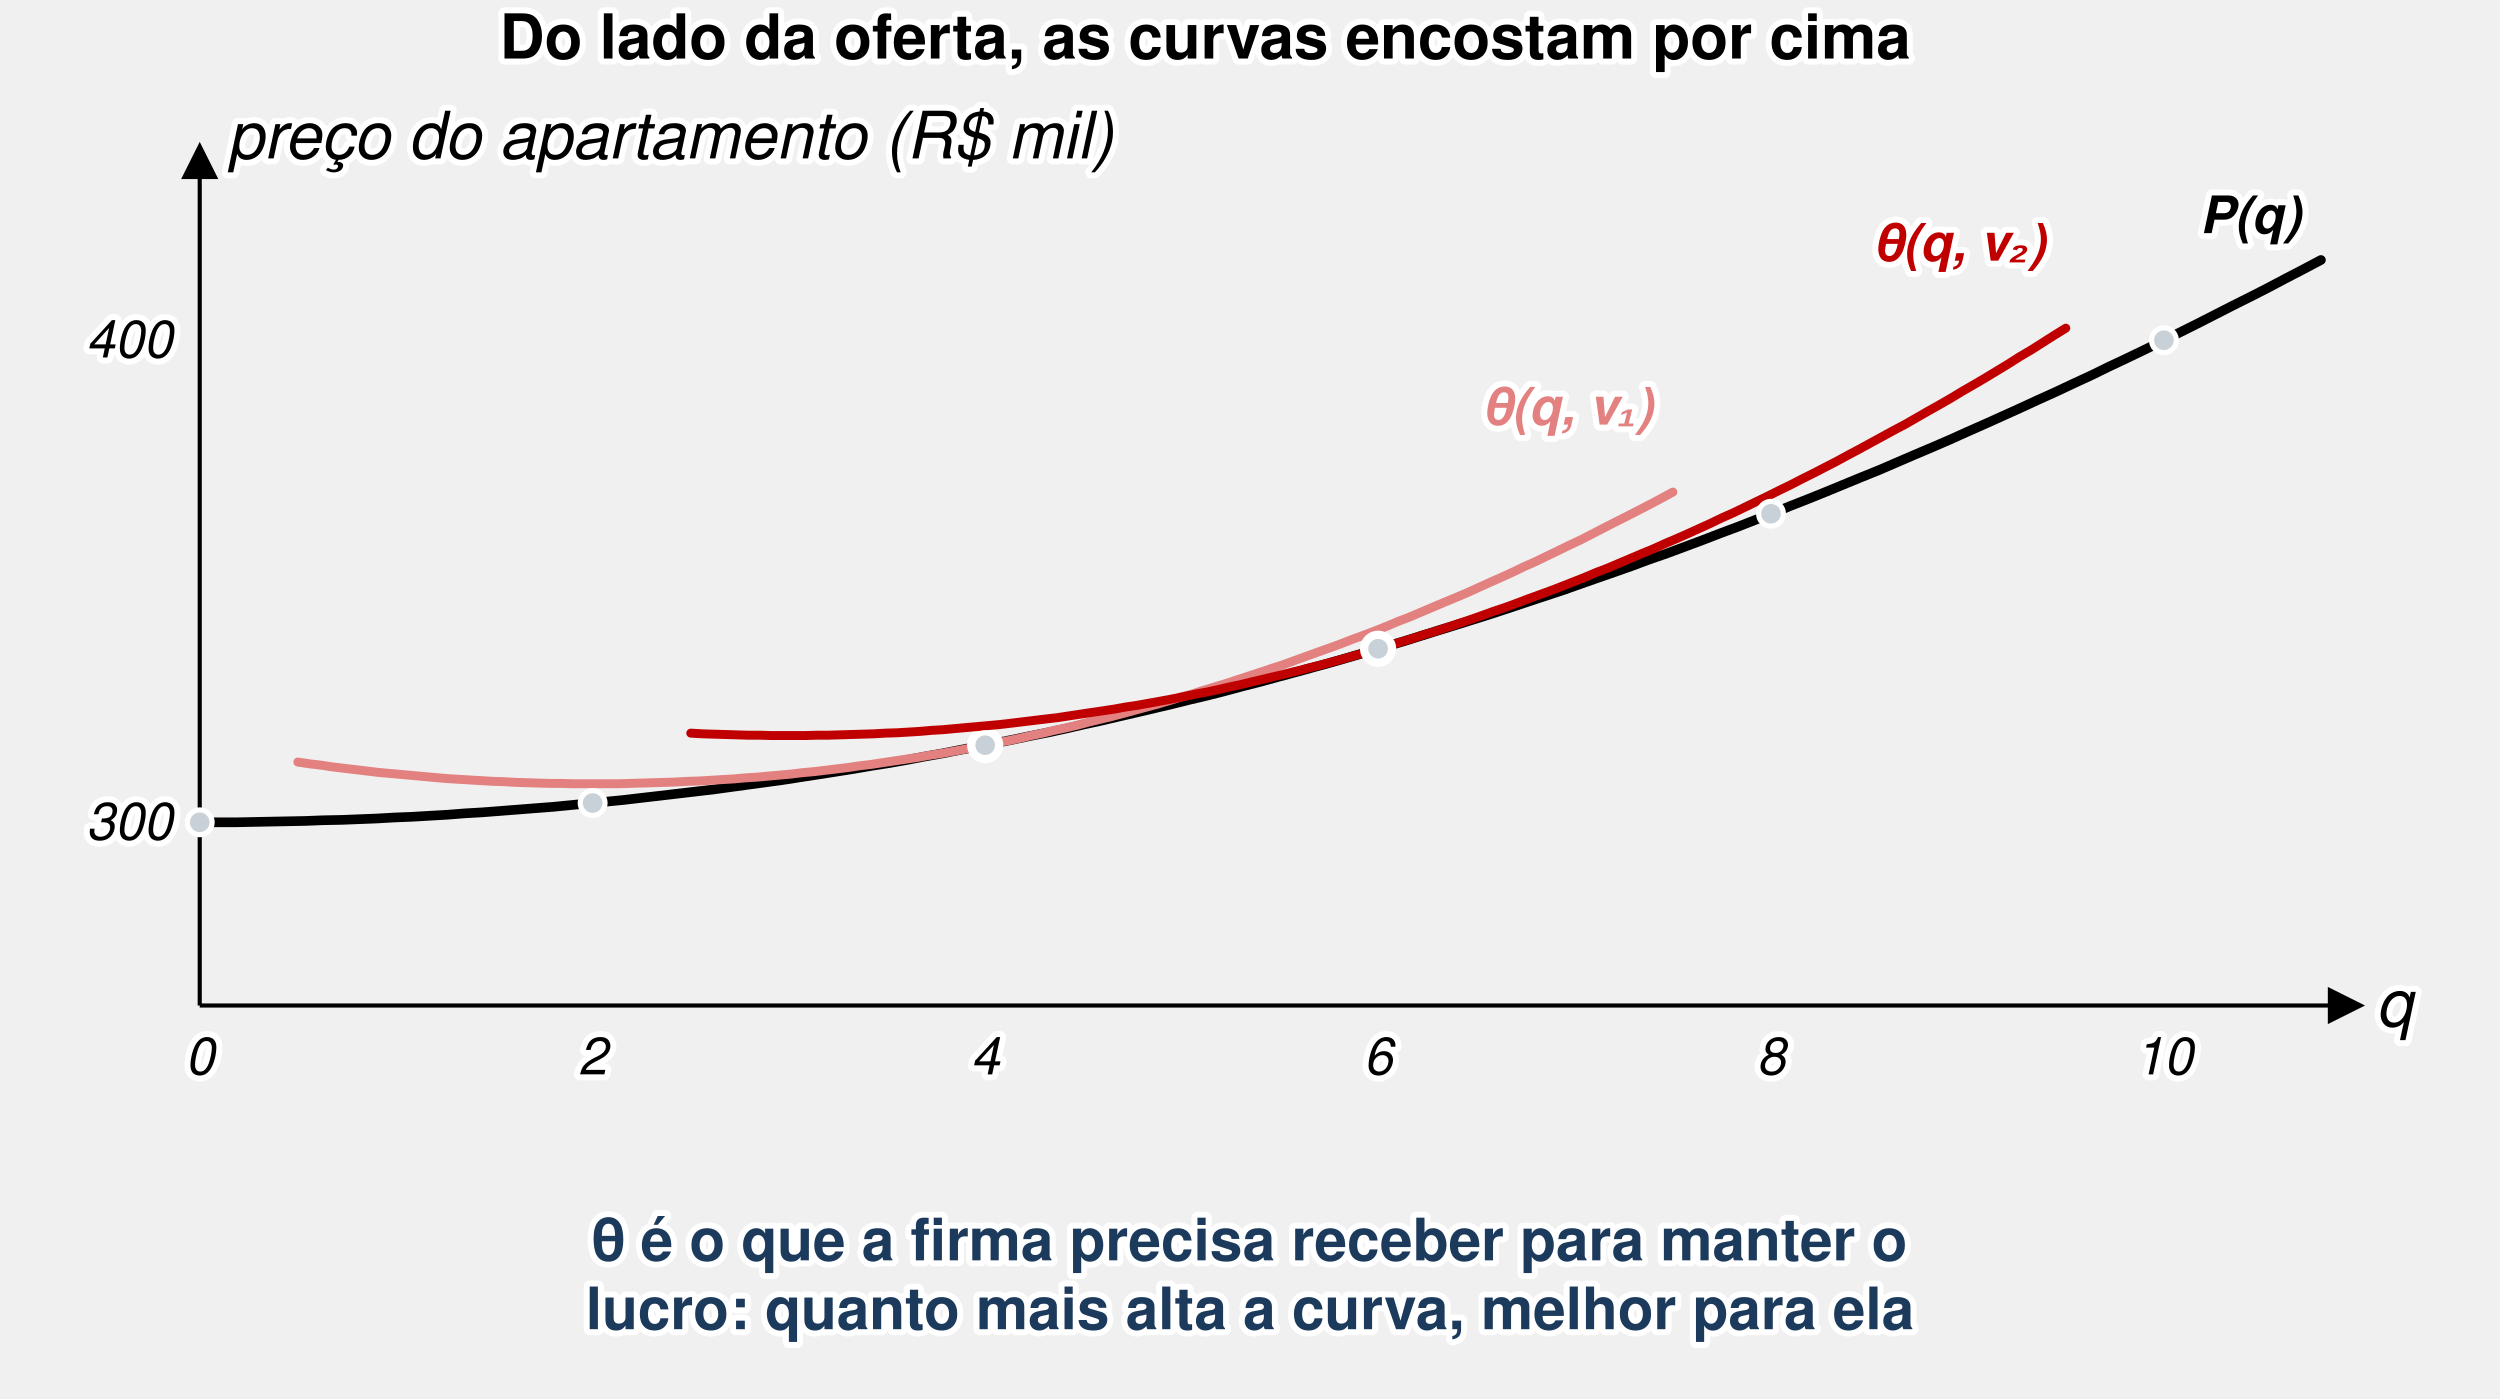
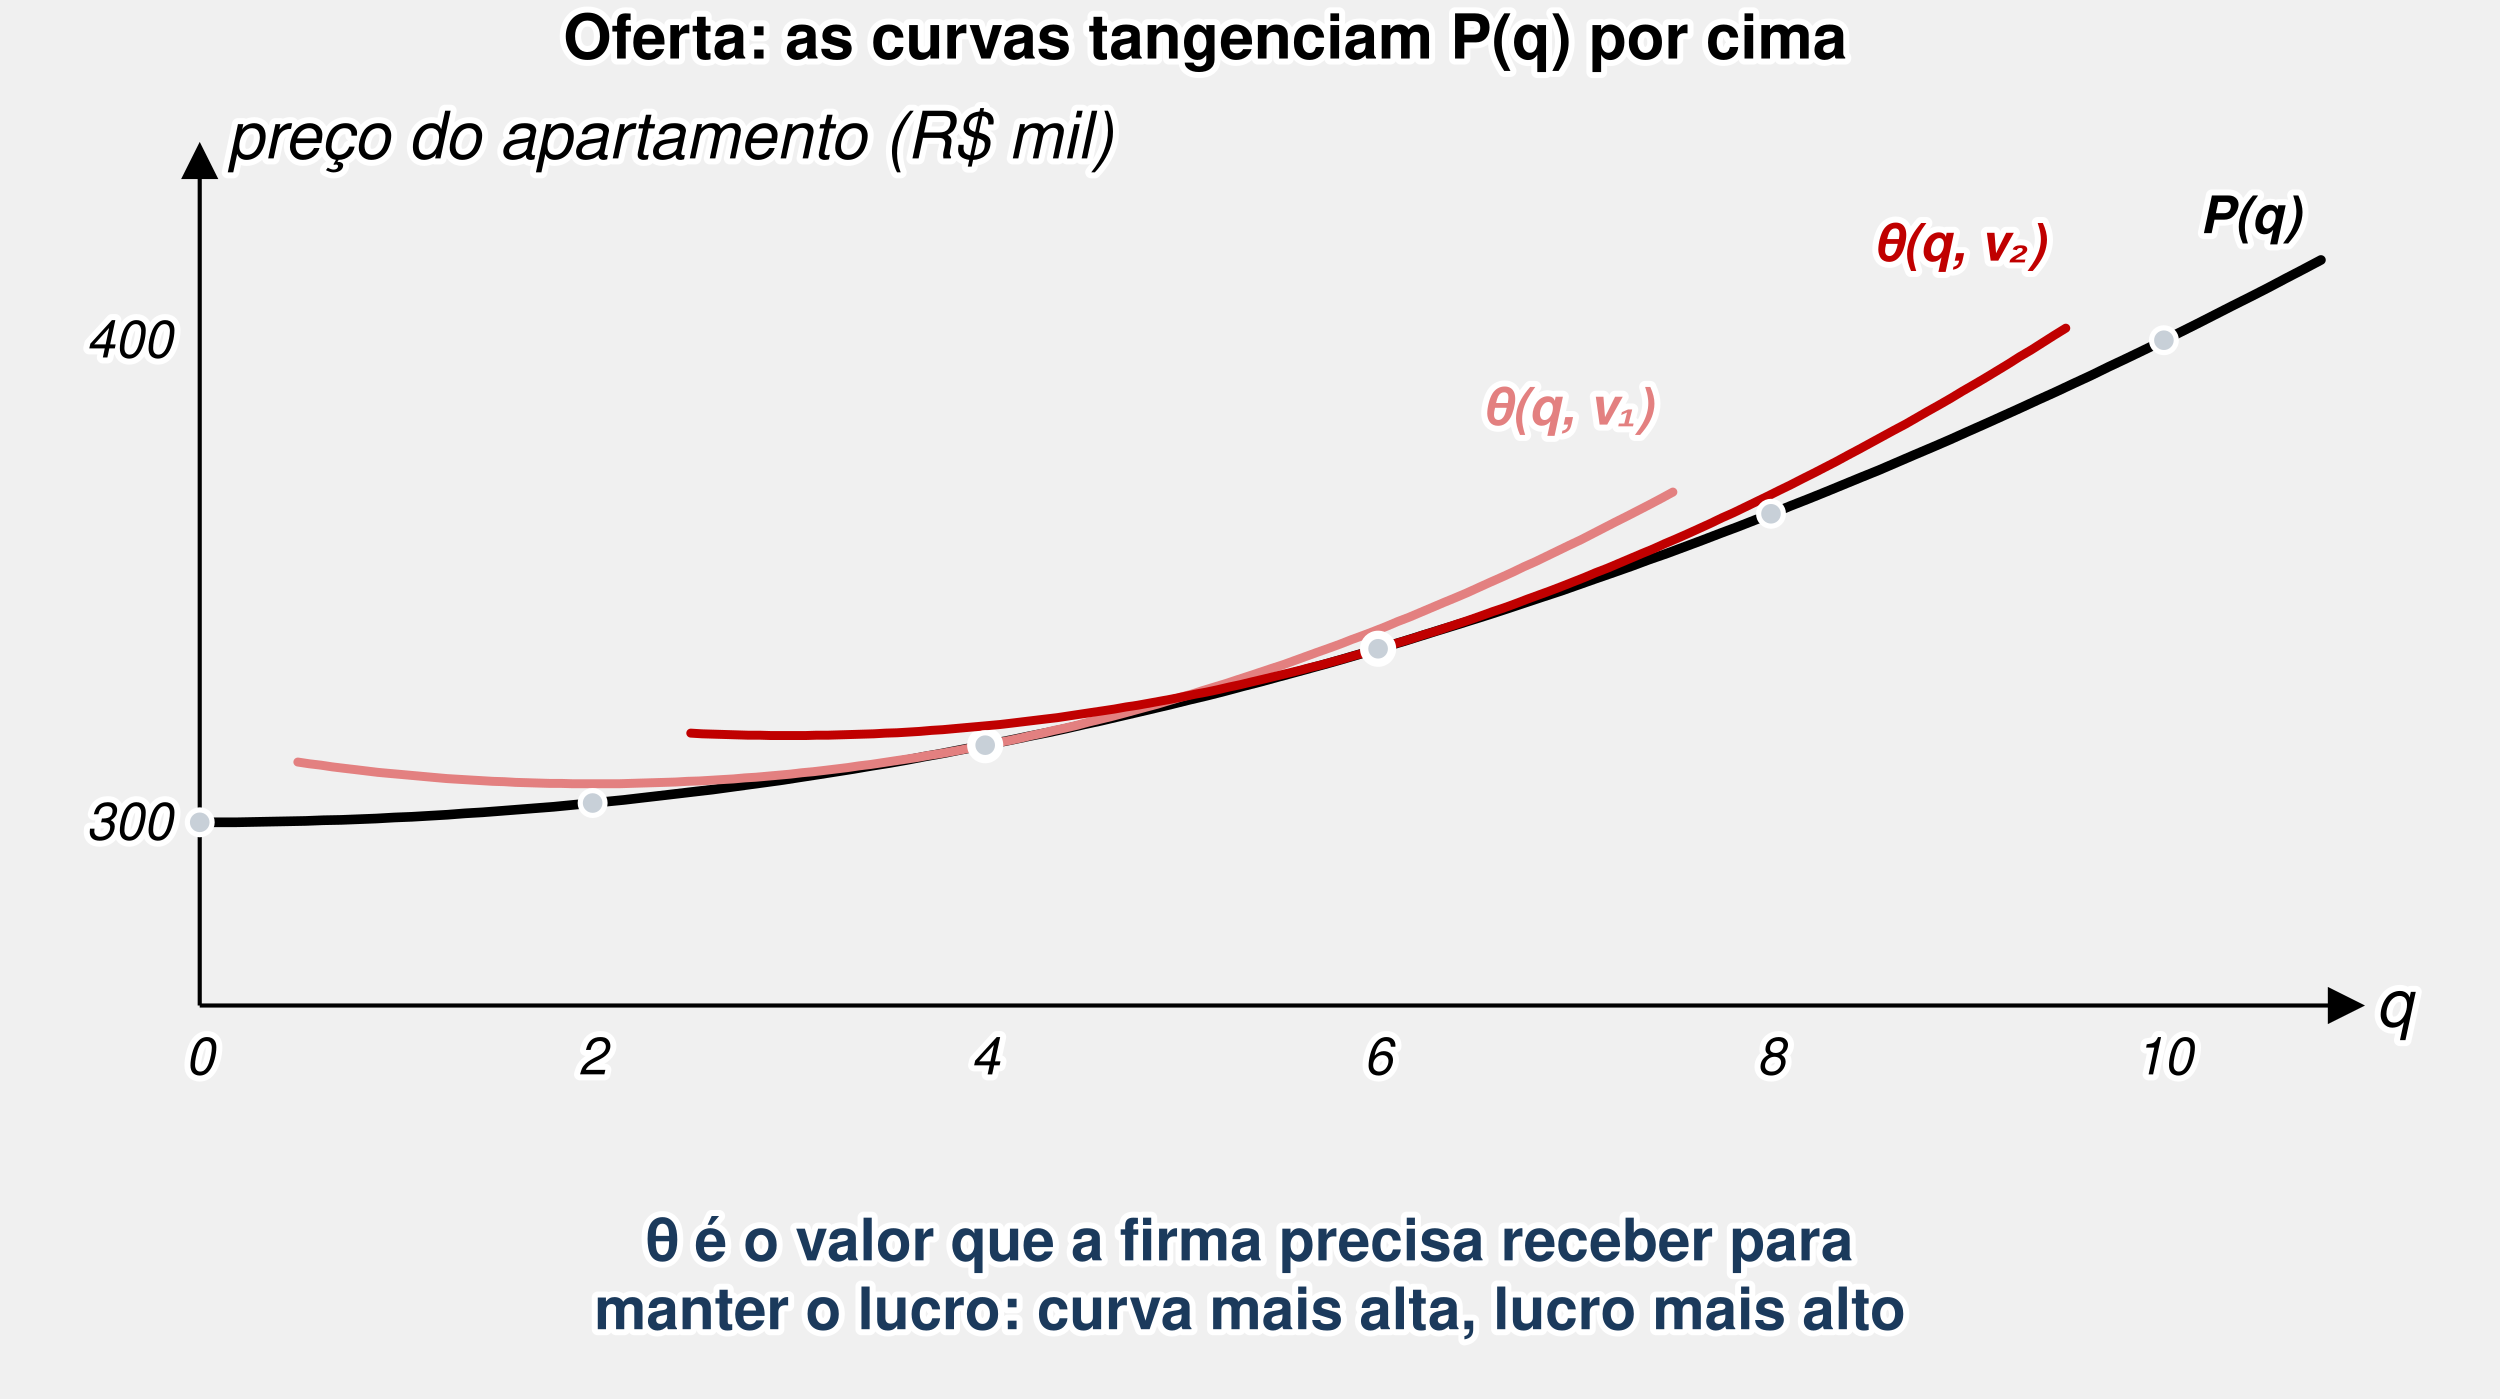
<svg xmlns="http://www.w3.org/2000/svg" width="726" height="406" viewBox="0 0 726 406" role="img" font-family="Source Sans Pro, Helvetica, Arial, sans-serif">
  <defs>
    <marker id="seta" markerWidth="9" markerHeight="9" refX="5" refY="4.5" orient="auto">
      <path d="M0,0 L9,4.5 L0,9 Z" fill="#000000" />
    </marker>
    <marker id="seta-apagada" markerWidth="9" markerHeight="9" refX="5" refY="4.5" orient="auto">
      <path d="M0,0 L9,4.5 L0,9 Z" fill="#c8d0d8" />
    </marker>
    <marker id="seta-dano" markerWidth="9" markerHeight="9" refX="5" refY="4.5" orient="auto">
      <path d="M0,0 L9,4.5 L0,9 Z" fill="#0070C0" />
    </marker>
  </defs>
-   <text x="350.0" y="17.0" font-size="18" fill="#000000" text-anchor="middle" font-weight="600" stroke="#ffffff" stroke-width="3.5" stroke-linejoin="round" paint-order="stroke">Do lado da oferta, as curvas encostam por cima</text>
+   <text x="350.0" y="17.0" font-size="18" fill="#000000" text-anchor="middle" font-weight="600" stroke="#ffffff" stroke-width="3.5" stroke-linejoin="round" paint-order="stroke">Oferta: as curvas tangenciam P(q) por cima</text>
  <line x1="58.0" y1="292.0" x2="58.0" y2="46.0" stroke="#000000" stroke-width="1.2" marker-end="url(#seta)" />
  <line x1="58.0" y1="292.0" x2="682.0" y2="292.0" stroke="#000000" stroke-width="1.2" marker-end="url(#seta)" />
  <text x="690.0" y="298.0" font-size="19" fill="#000000" text-anchor="start" font-style="italic" stroke="#ffffff" stroke-width="3.5" stroke-linejoin="round" paint-order="stroke">q</text>
  <text x="66.0" y="46.0" font-size="19" fill="#000000" text-anchor="start" font-style="italic" stroke="#ffffff" stroke-width="3.5" stroke-linejoin="round" paint-order="stroke">preço do apartamento (R$ mil)</text>
  <text x="50.0" y="243.8" font-size="15" fill="#000000" text-anchor="end" font-style="italic" stroke="#ffffff" stroke-width="3.5" stroke-linejoin="round" paint-order="stroke">300</text>
  <text x="50.0" y="103.8" font-size="15" fill="#000000" text-anchor="end" font-style="italic" stroke="#ffffff" stroke-width="3.5" stroke-linejoin="round" paint-order="stroke">400</text>
  <text x="58.0" y="312.0" font-size="15" fill="#000000" text-anchor="middle" font-style="italic" stroke="#ffffff" stroke-width="3.5" stroke-linejoin="round" paint-order="stroke">0</text>
  <text x="172.1" y="312.0" font-size="15" fill="#000000" text-anchor="middle" font-style="italic" stroke="#ffffff" stroke-width="3.5" stroke-linejoin="round" paint-order="stroke">2</text>
  <text x="286.1" y="312.0" font-size="15" fill="#000000" text-anchor="middle" font-style="italic" stroke="#ffffff" stroke-width="3.5" stroke-linejoin="round" paint-order="stroke">4</text>
  <text x="400.2" y="312.0" font-size="15" fill="#000000" text-anchor="middle" font-style="italic" stroke="#ffffff" stroke-width="3.5" stroke-linejoin="round" paint-order="stroke">6</text>
  <text x="514.3" y="312.0" font-size="15" fill="#000000" text-anchor="middle" font-style="italic" stroke="#ffffff" stroke-width="3.5" stroke-linejoin="round" paint-order="stroke">8</text>
  <text x="628.4" y="312.0" font-size="15" fill="#000000" text-anchor="middle" font-style="italic" stroke="#ffffff" stroke-width="3.5" stroke-linejoin="round" paint-order="stroke">10</text>
  <path d="M 58.0 238.8 L 63.1 238.8 L 68.3 238.8 L 73.4 238.7 L 78.5 238.6 L 83.7 238.5 L 88.8 238.4 L 93.9 238.2 L 99.1 238.1 L 104.2 237.9 L 109.3 237.7 L 114.5 237.4 L 119.6 237.2 L 124.7 236.9 L 129.9 236.6 L 135.0 236.2 L 140.1 235.9 L 145.3 235.5 L 150.4 235.1 L 155.5 234.7 L 160.7 234.3 L 165.8 233.8 L 170.9 233.3 L 176.1 232.8 L 181.2 232.3 L 186.3 231.7 L 191.5 231.1 L 196.6 230.5 L 201.7 229.9 L 206.9 229.3 L 212.0 228.6 L 217.1 227.9 L 222.3 227.2 L 227.4 226.5 L 232.5 225.7 L 237.7 224.9 L 242.8 224.1 L 247.9 223.3 L 253.1 222.4 L 258.2 221.6 L 263.3 220.7 L 268.5 219.7 L 273.6 218.8 L 278.7 217.8 L 283.9 216.8 L 289.0 215.8 L 294.1 214.8 L 299.3 213.7 L 304.4 212.7 L 309.5 211.6 L 314.7 210.4 L 319.8 209.3 L 324.9 208.1 L 330.1 206.9 L 335.2 205.7 L 340.3 204.5 L 345.5 203.2 L 350.6 202.0 L 355.7 200.7 L 360.9 199.3 L 366.0 198.0 L 371.1 196.6 L 376.3 195.2 L 381.4 193.8 L 386.5 192.4 L 391.7 190.9 L 396.8 189.4 L 401.9 187.9 L 407.1 186.4 L 412.2 184.8 L 417.3 183.2 L 422.5 181.6 L 427.6 180.0 L 432.7 178.4 L 437.9 176.7 L 443.0 175.0 L 448.1 173.3 L 453.3 171.6 L 458.4 169.8 L 463.5 168.0 L 468.7 166.2 L 473.8 164.4 L 478.9 162.5 L 484.1 160.7 L 489.2 158.8 L 494.3 156.9 L 499.5 154.9 L 504.6 153.0 L 509.7 151.0 L 514.9 149.0 L 520.0 146.9 L 525.1 144.9 L 530.3 142.8 L 535.4 140.7 L 540.5 138.6 L 545.7 136.5 L 550.8 134.3 L 555.9 132.1 L 561.1 129.9 L 566.2 127.7 L 571.3 125.4 L 576.5 123.1 L 581.6 120.8 L 586.7 118.5 L 591.9 116.1 L 597.0 113.8 L 602.1 111.4 L 607.3 109.0 L 612.4 106.5 L 617.5 104.1 L 622.7 101.6 L 627.8 99.1 L 632.9 96.6 L 638.1 94.0 L 643.2 91.4 L 648.3 88.8 L 653.5 86.2 L 658.6 83.6 L 663.7 80.9 L 668.9 78.2 L 674.0 75.5" fill="none" stroke="#000000" stroke-width="2.8" stroke-linecap="round" />
  <text x="668.3" y="67.7" font-size="15" fill="#000000" text-anchor="end" font-style="italic" font-weight="600" stroke="#ffffff" stroke-width="3.5" stroke-linejoin="round" paint-order="stroke">P(q)</text>
  <path d="M 86.5 221.3 L 89.8 221.8 L 93.2 222.2 L 96.5 222.7 L 99.8 223.1 L 103.2 223.5 L 106.5 223.9 L 109.8 224.3 L 113.1 224.6 L 116.5 224.9 L 119.8 225.2 L 123.1 225.5 L 126.4 225.8 L 129.8 226.1 L 133.1 226.3 L 136.4 226.5 L 139.8 226.7 L 143.1 226.9 L 146.4 227.0 L 149.7 227.2 L 153.1 227.3 L 156.4 227.4 L 159.7 227.5 L 163.0 227.5 L 166.4 227.6 L 169.7 227.6 L 173.0 227.6 L 176.4 227.6 L 179.7 227.6 L 183.0 227.5 L 186.3 227.4 L 189.7 227.3 L 193.0 227.2 L 196.3 227.1 L 199.6 226.9 L 203.0 226.8 L 206.3 226.6 L 209.6 226.4 L 213.0 226.2 L 216.3 225.9 L 219.6 225.7 L 222.9 225.4 L 226.3 225.1 L 229.6 224.8 L 232.9 224.4 L 236.2 224.1 L 239.6 223.7 L 242.9 223.3 L 246.2 222.9 L 249.5 222.4 L 252.9 222.0 L 256.2 221.5 L 259.5 221.0 L 262.9 220.5 L 266.2 220.0 L 269.5 219.4 L 272.8 218.9 L 276.2 218.3 L 279.5 217.7 L 282.8 217.0 L 286.1 216.4 L 289.5 215.7 L 292.8 215.1 L 296.1 214.4 L 299.5 213.6 L 302.8 212.9 L 306.1 212.1 L 309.4 211.4 L 312.8 210.6 L 316.1 209.7 L 319.4 208.9 L 322.7 208.1 L 326.1 207.2 L 329.4 206.3 L 332.7 205.4 L 336.1 204.5 L 339.4 203.5 L 342.7 202.5 L 346.0 201.6 L 349.4 200.5 L 352.7 199.5 L 356.0 198.5 L 359.3 197.4 L 362.7 196.3 L 366.0 195.2 L 369.3 194.1 L 372.7 193.0 L 376.0 191.8 L 379.3 190.6 L 382.6 189.4 L 386.0 188.2 L 389.3 187.0 L 392.6 185.7 L 395.9 184.5 L 399.3 183.2 L 402.6 181.9 L 405.9 180.5 L 409.3 179.2 L 412.6 177.8 L 415.9 176.4 L 419.2 175.0 L 422.6 173.6 L 425.9 172.2 L 429.2 170.7 L 432.5 169.2 L 435.9 167.7 L 439.2 166.2 L 442.5 164.6 L 445.9 163.1 L 449.2 161.5 L 452.5 159.9 L 455.8 158.3 L 459.2 156.7 L 462.5 155.0 L 465.8 153.3 L 469.1 151.6 L 472.5 149.9 L 475.8 148.2 L 479.1 146.5 L 482.5 144.7 L 485.8 142.9" fill="none" stroke="#E38080" stroke-width="2.6" stroke-linecap="round" />
  <circle cx="286.1" cy="216.4" r="4.5" fill="#E38080" stroke="#ffffff" stroke-width="1.5" />
  <text x="480.1" y="123.3" font-size="15" fill="#E38080" text-anchor="end" font-style="italic" font-weight="600" stroke="#ffffff" stroke-width="3.5" stroke-linejoin="round" paint-order="stroke">θ(q, v₁)</text>
  <path d="M 200.6 212.9 L 203.9 213.1 L 207.2 213.2 L 210.6 213.3 L 213.9 213.4 L 217.2 213.5 L 220.6 213.5 L 223.9 213.6 L 227.2 213.6 L 230.5 213.6 L 233.9 213.6 L 237.2 213.5 L 240.5 213.5 L 243.8 213.4 L 247.2 213.3 L 250.5 213.2 L 253.8 213.1 L 257.2 212.9 L 260.5 212.8 L 263.8 212.6 L 267.1 212.4 L 270.5 212.1 L 273.8 211.9 L 277.1 211.6 L 280.4 211.3 L 283.8 211.0 L 287.1 210.7 L 290.4 210.4 L 293.8 210.0 L 297.1 209.6 L 300.4 209.2 L 303.7 208.8 L 307.1 208.4 L 310.4 207.9 L 313.7 207.4 L 317.0 206.9 L 320.4 206.4 L 323.7 205.9 L 327.0 205.3 L 330.4 204.8 L 333.7 204.2 L 337.0 203.6 L 340.3 203.0 L 343.7 202.3 L 347.0 201.6 L 350.3 201.0 L 353.6 200.3 L 357.0 199.5 L 360.3 198.8 L 363.6 198.0 L 367.0 197.2 L 370.3 196.4 L 373.6 195.6 L 376.9 194.8 L 380.3 193.9 L 383.6 193.1 L 386.9 192.2 L 390.2 191.3 L 393.6 190.3 L 396.9 189.4 L 400.2 188.4 L 403.5 187.4 L 406.9 186.4 L 410.2 185.4 L 413.5 184.3 L 416.9 183.3 L 420.2 182.2 L 423.5 181.1 L 426.8 180.0 L 430.2 178.8 L 433.5 177.6 L 436.8 176.5 L 440.1 175.3 L 443.5 174.0 L 446.8 172.8 L 450.1 171.6 L 453.5 170.3 L 456.8 169.0 L 460.1 167.7 L 463.4 166.3 L 466.8 165.0 L 470.1 163.6 L 473.4 162.2 L 476.7 160.8 L 480.1 159.4 L 483.4 157.9 L 486.7 156.5 L 490.1 155.0 L 493.4 153.5 L 496.7 152.0 L 500.0 150.4 L 503.4 148.9 L 506.7 147.3 L 510.0 145.7 L 513.3 144.1 L 516.7 142.4 L 520.0 140.8 L 523.3 139.1 L 526.7 137.4 L 530.0 135.7 L 533.3 134.0 L 536.6 132.2 L 540.0 130.4 L 543.3 128.6 L 546.6 126.8 L 549.9 125.0 L 553.3 123.2 L 556.6 121.3 L 559.9 119.4 L 563.3 117.5 L 566.6 115.6 L 569.9 113.6 L 573.2 111.7 L 576.6 109.7 L 579.9 107.7 L 583.2 105.7 L 586.5 103.6 L 589.9 101.6 L 593.2 99.5 L 596.5 97.4 L 599.9 95.3" fill="none" stroke="#C00000" stroke-width="2.6" stroke-linecap="round" />
  <circle cx="400.2" cy="188.4" r="4.5" fill="#C00000" stroke="#ffffff" stroke-width="1.5" />
  <text x="594.1" y="75.7" font-size="15" fill="#C00000" text-anchor="end" font-style="italic" font-weight="600" stroke="#ffffff" stroke-width="3.5" stroke-linejoin="round" paint-order="stroke">θ(q, v₂)</text>
  <circle cx="58.0" cy="238.8" r="3.6" fill="#c8d0d8" stroke="#ffffff" stroke-width="1.5" />
  <circle cx="172.1" cy="233.2" r="3.6" fill="#c8d0d8" stroke="#ffffff" stroke-width="1.5" />
  <circle cx="286.1" cy="216.4" r="3.6" fill="#c8d0d8" stroke="#ffffff" stroke-width="1.5" />
  <circle cx="400.2" cy="188.4" r="3.6" fill="#c8d0d8" stroke="#ffffff" stroke-width="1.5" />
  <circle cx="514.3" cy="149.2" r="3.6" fill="#c8d0d8" stroke="#ffffff" stroke-width="1.5" />
  <circle cx="628.4" cy="98.8" r="3.6" fill="#c8d0d8" stroke="#ffffff" stroke-width="1.5" />
-   <text x="363.0" y="366.0" font-size="17" fill="#1b3a5c" text-anchor="middle" font-weight="600" stroke="#ffffff" stroke-width="3.5" stroke-linejoin="round" paint-order="stroke">θ é o que a firma precisa receber para manter o</text>
-   <text x="363.0" y="386.0" font-size="17" fill="#1b3a5c" text-anchor="middle" font-weight="600" stroke="#ffffff" stroke-width="3.5" stroke-linejoin="round" paint-order="stroke">lucro: quanto mais alta a curva, melhor para ela</text>
+   <text x="363.0" y="366.0" font-size="17" fill="#1b3a5c" text-anchor="middle" font-weight="600" stroke="#ffffff" stroke-width="3.5" stroke-linejoin="round" paint-order="stroke">θ é o valor que a firma precisa receber para</text>
+   <text x="363.0" y="386.0" font-size="17" fill="#1b3a5c" text-anchor="middle" font-weight="600" stroke="#ffffff" stroke-width="3.5" stroke-linejoin="round" paint-order="stroke">manter o lucro: curva mais alta, lucro mais alto</text>
</svg>
